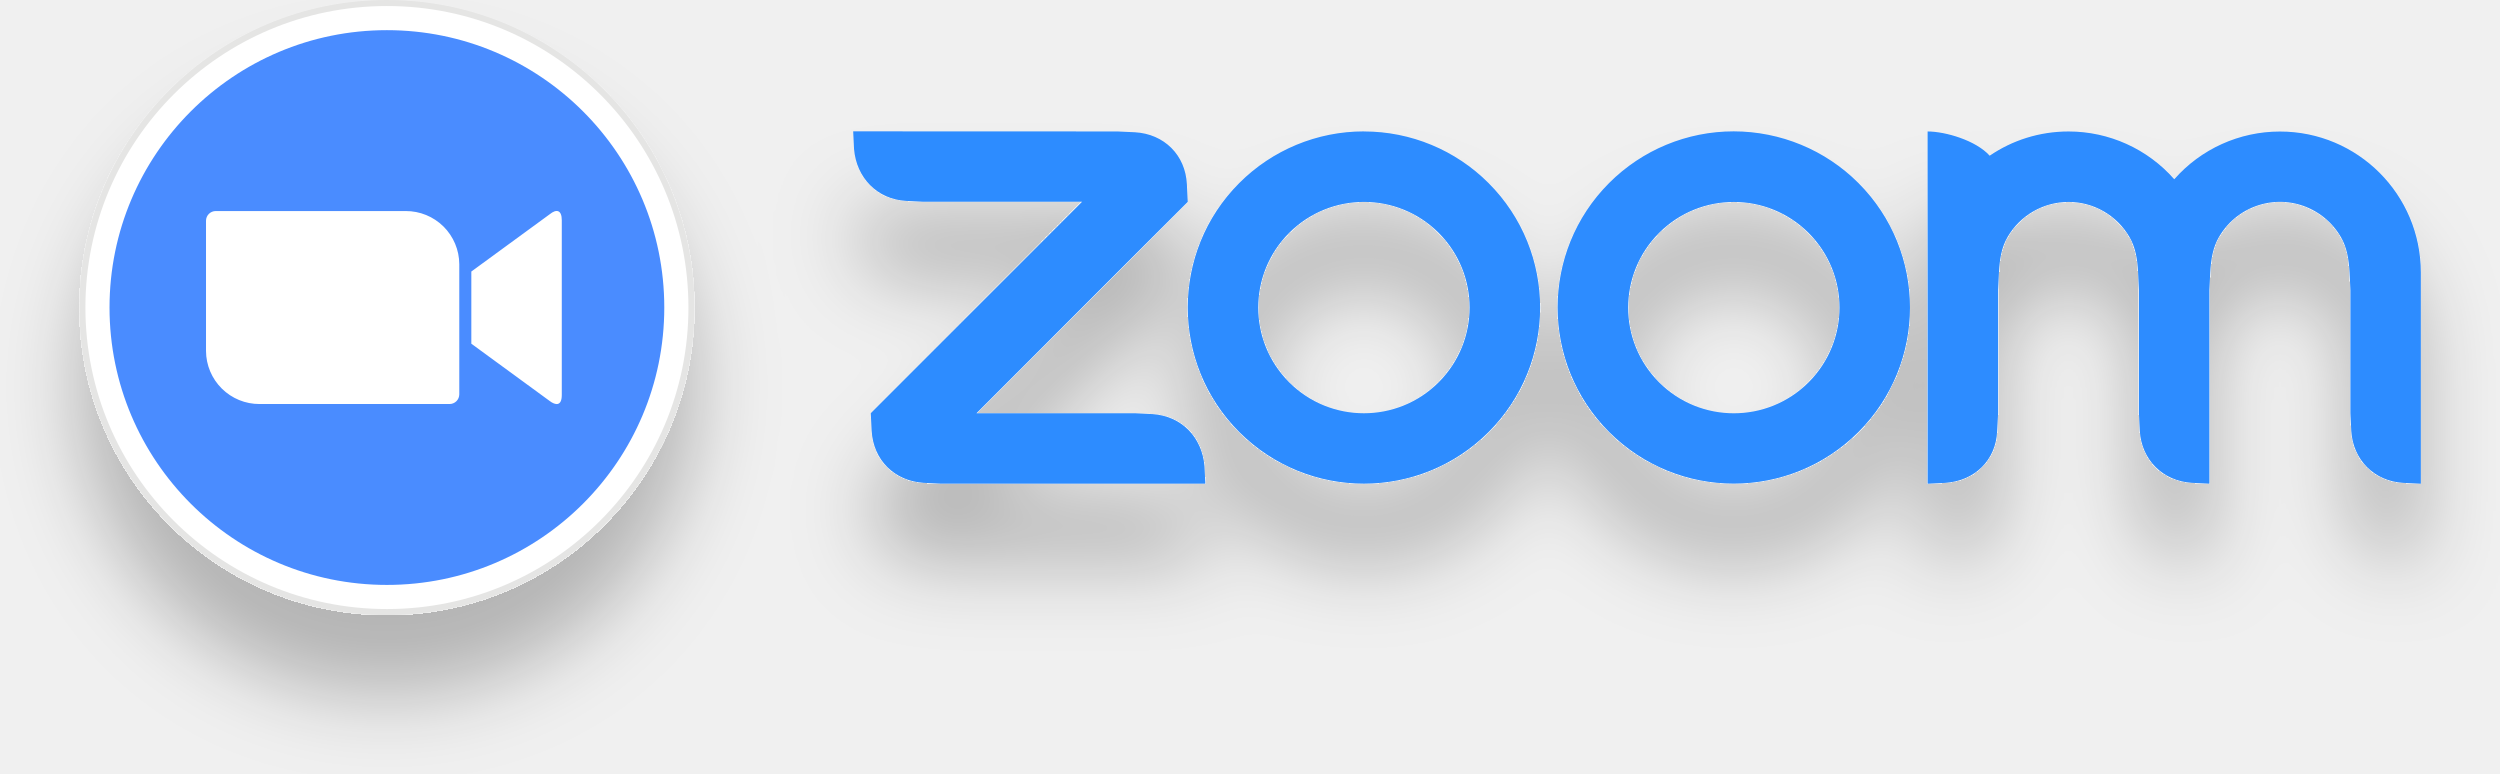
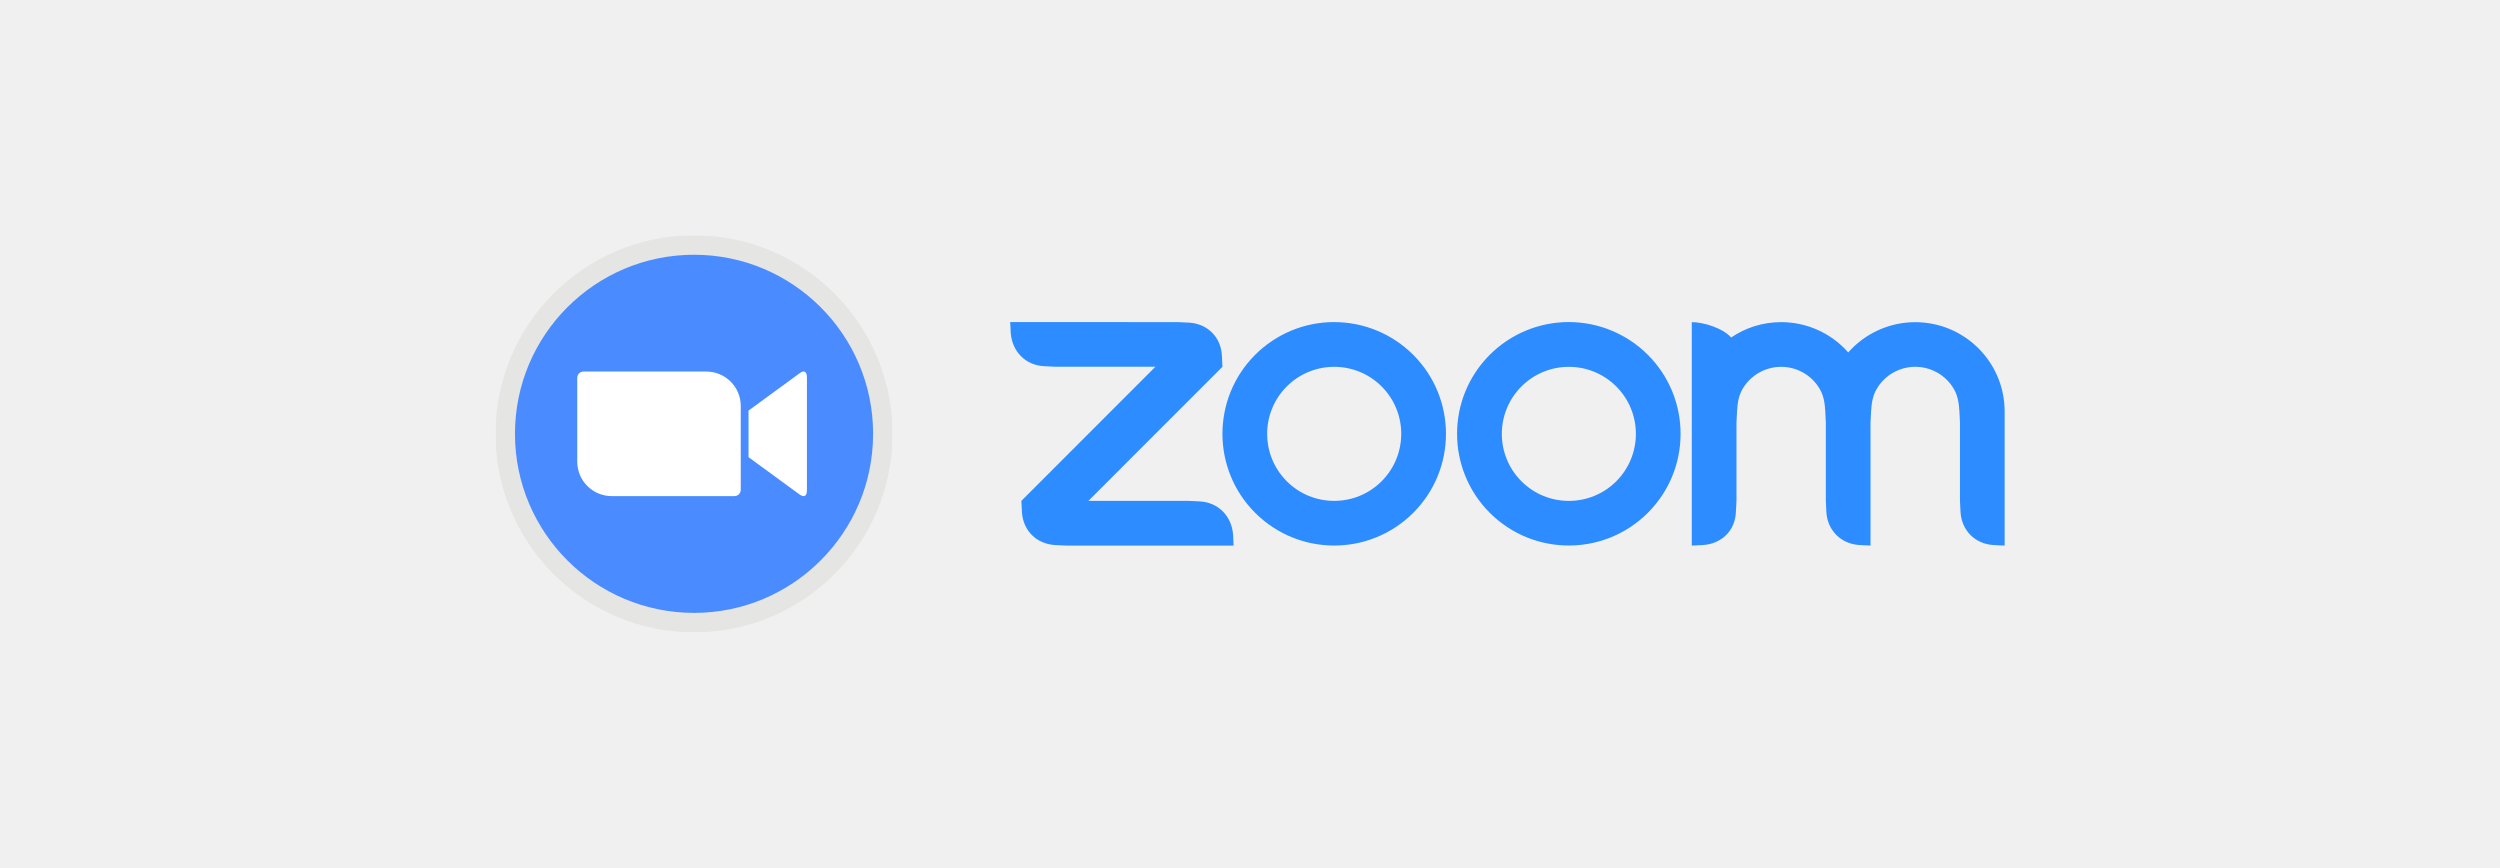
- <svg xmlns="http://www.w3.org/2000/svg" width="126" height="39" viewBox="0 0 126 39" fill="none">
-   <g filter="url(#filter0_d_464_1713)">
-     <g clip-path="url(#clip0_464_1713)">
-       <mask id="mask0_464_1713" style="mask-type:luminance" maskUnits="userSpaceOnUse" x="-28" y="-28" width="153" height="87">
-         <path d="M-27.152 -27.201H124.809V58.201H-27.152V-27.201Z" fill="white" />
+ <svg xmlns="http://www.w3.org/2000/svg" width="170" height="59" viewBox="0 0 170 59" fill="none">
+   <g clip-path="url(#clip0_464_1712)">
+     <mask id="mask0_464_1712" style="mask-type:luminance" maskUnits="userSpaceOnUse" x="6" y="-8" width="133" height="75">
+       <path d="M6.562 -7.691H138.915V66.691H6.562V-7.691Z" fill="white" />
+     </mask>
+     <g mask="url(#mask0_464_1712)">
+       <mask id="mask1_464_1712" style="mask-type:luminance" maskUnits="userSpaceOnUse" x="33" y="16" width="28" height="27">
+         <path d="M47.194 43C54.65 43 60.694 36.956 60.694 29.5C60.694 22.044 54.65 16 47.194 16C39.739 16 33.694 22.044 33.694 29.5C33.694 36.956 39.739 43 47.194 43Z" fill="white" />
      </mask>
-       <g mask="url(#mask0_464_1713)">
-         <mask id="mask1_464_1713" style="mask-type:luminance" maskUnits="userSpaceOnUse" x="4" y="0" width="31" height="31">
-           <path d="M19.5 31C28.061 31 35 24.061 35 15.5C35 6.94 28.061 0 19.5 0C10.94 0 4 6.94 4 15.5C4 24.061 10.94 31 19.5 31Z" fill="white" />
-         </mask>
-         <g mask="url(#mask1_464_1713)">
-           <path d="M3.238 -0.76H35.758V31.76H3.238V-0.76Z" fill="#E5E5E4" />
-         </g>
-         <mask id="mask2_464_1713" style="mask-type:luminance" maskUnits="userSpaceOnUse" x="4" y="0" width="31" height="31">
-           <path d="M19.501 30.696C27.893 30.696 34.697 23.892 34.697 15.5C34.697 7.107 27.893 0.304 19.501 0.304C11.108 0.304 4.305 7.107 4.305 15.5C4.305 23.892 11.108 30.696 19.501 30.696Z" fill="white" />
-         </mask>
-         <g mask="url(#mask2_464_1713)">
-           <path d="M3.543 -0.456H35.455V31.456H3.543V-0.456Z" fill="white" />
-         </g>
-         <mask id="mask3_464_1713" style="mask-type:luminance" maskUnits="userSpaceOnUse" x="5" y="1" width="29" height="29">
-           <path d="M19.5 29.48C27.221 29.48 33.48 23.221 33.48 15.5C33.48 7.779 27.221 1.52 19.5 1.52C11.779 1.52 5.52 7.779 5.52 15.5C5.52 23.221 11.779 29.48 19.5 29.48Z" fill="white" />
-         </mask>
-         <g mask="url(#mask3_464_1713)">
-           <path d="M4.758 0.76H34.238V30.24H4.758V0.76Z" fill="#4A8CFF" />
-         </g>
-         <mask id="mask4_464_1713" style="mask-type:luminance" maskUnits="userSpaceOnUse" x="10" y="10" width="19" height="11">
-           <path d="M23.755 13.685L27.706 10.798C28.051 10.517 28.314 10.582 28.314 11.102V19.907C28.314 20.49 27.986 20.424 27.706 20.211L23.755 17.323V13.685ZM10.383 11.123V17.688C10.386 18.401 10.673 19.083 11.179 19.584C11.686 20.086 12.37 20.366 13.083 20.363H22.657C22.786 20.363 22.911 20.312 23.003 20.221C23.095 20.13 23.147 20.006 23.148 19.876V13.312C23.144 12.599 22.857 11.917 22.351 11.415C21.845 10.914 21.16 10.634 20.447 10.637H10.874C10.744 10.637 10.62 10.688 10.528 10.779C10.436 10.87 10.384 10.994 10.383 11.123Z" fill="white" />
-         </mask>
-         <g mask="url(#mask4_464_1713)">
-           <path d="M9.621 9.877H29.072V21.123H9.621V9.877Z" fill="white" />
-         </g>
+       <g mask="url(#mask1_464_1712)">
+         <path d="M33.031 15.338H61.354V43.662H33.031V15.338Z" fill="#E5E5E4" />
+       </g>
+       <mask id="mask2_464_1712" style="mask-type:luminance" maskUnits="userSpaceOnUse" x="35" y="17" width="25" height="25">
+         <path d="M47.195 41.676C53.919 41.676 59.371 36.225 59.371 29.5C59.371 22.775 53.919 17.323 47.195 17.323C40.47 17.323 35.018 22.775 35.018 29.5C35.018 36.225 40.47 41.676 47.195 41.676Z" fill="white" />
+       </mask>
+       <g mask="url(#mask2_464_1712)">
+         <path d="M34.355 16.662H60.031V42.338H34.355V16.662Z" fill="#4A8CFF" />
+       </g>
+       <mask id="mask3_464_1712" style="mask-type:luminance" maskUnits="userSpaceOnUse" x="39" y="25" width="16" height="9">
+         <path d="M50.901 27.92L54.342 25.405C54.642 25.16 54.871 25.217 54.871 25.67V33.338C54.871 33.846 54.585 33.788 54.342 33.603L50.901 31.088V27.92ZM39.253 25.688V31.406C39.257 32.027 39.506 32.621 39.947 33.057C40.388 33.494 40.985 33.738 41.605 33.735H49.944C50.056 33.736 50.165 33.691 50.245 33.612C50.325 33.532 50.37 33.425 50.371 33.312V27.594C50.368 26.973 50.118 26.379 49.677 25.942C49.236 25.506 48.64 25.262 48.019 25.265H39.681C39.568 25.264 39.46 25.309 39.38 25.388C39.3 25.468 39.254 25.575 39.253 25.688Z" fill="white" />
+       </mask>
+       <g mask="url(#mask3_464_1712)">
+         <path d="M38.59 24.603H55.531V34.397H38.59V24.603Z" fill="white" />
      </g>
    </g>
-     <path fill-rule="evenodd" clip-rule="evenodd" d="M107.326 11.947C107.628 12.469 107.727 13.061 107.759 13.728L107.802 14.615V20.828L107.846 21.718C107.932 23.17 109.003 24.244 110.467 24.335L111.353 24.378V14.617L111.396 13.729C111.433 13.072 111.531 12.467 111.838 11.941C112.822 10.246 114.993 9.671 116.689 10.652C117.226 10.964 117.672 11.412 117.984 11.952C118.285 12.473 118.381 13.077 118.418 13.729L118.461 14.615V20.829L118.504 21.72C118.595 23.178 119.658 24.252 121.127 24.337L122.01 24.38V13.731C122.01 9.808 118.833 6.629 114.91 6.629C112.872 6.628 110.929 7.504 109.583 9.034C108.236 7.503 106.295 6.626 104.256 6.626C102.783 6.626 101.414 7.074 100.28 7.847C99.587 7.074 98.042 6.626 97.152 6.626V24.38L98.039 24.337C99.523 24.24 100.599 23.193 100.656 21.72L100.704 20.829V14.617L100.747 13.729C100.784 13.058 100.877 12.47 101.181 11.945C101.817 10.85 102.988 10.177 104.255 10.177C105.519 10.175 106.691 10.851 107.326 11.947ZM46.548 24.335L47.435 24.378H60.749L60.706 23.493C60.584 22.035 59.552 20.967 58.089 20.871L57.202 20.828H49.213L59.862 10.174L59.819 9.288C59.749 7.814 58.674 6.75 57.202 6.666L56.314 6.625L43 6.62L43.043 7.507C43.16 8.953 44.208 10.043 45.66 10.125L46.551 10.169H54.538L43.887 20.826L43.931 21.713C44.017 23.181 45.074 24.241 46.548 24.335ZM93.663 9.223C97.129 12.689 97.13 18.311 93.663 21.775C90.192 25.241 84.574 25.241 81.103 21.775C77.637 18.309 77.637 12.686 81.103 9.22C82.768 7.555 85.023 6.62 87.376 6.62C89.737 6.622 91.998 7.557 93.663 9.223ZM91.152 11.737C93.231 13.817 93.231 17.189 91.152 19.271C89.072 21.349 85.698 21.349 83.618 19.271C81.54 17.191 81.54 13.817 83.618 11.737C85.698 9.659 89.072 9.659 91.152 11.737ZM68.749 6.625C71.102 6.625 73.36 7.561 75.022 9.225C78.489 12.691 78.489 18.314 75.022 21.777C71.551 25.243 65.933 25.243 62.462 21.777C58.996 18.311 58.996 12.688 62.462 9.222C64.127 7.557 66.382 6.622 68.735 6.622H68.747V6.625H68.749ZM72.508 11.734C74.588 13.814 74.588 17.188 72.508 19.269C70.428 21.348 67.054 21.348 64.974 19.269C62.896 17.189 62.896 13.816 64.974 11.736C67.058 9.657 70.428 9.657 72.508 11.734Z" fill="#2D8CFF" />
  </g>
+   <path fill-rule="evenodd" clip-rule="evenodd" d="M123.748 26.459C124.007 26.905 124.091 27.413 124.119 27.983L124.156 28.742V34.06L124.193 34.822C124.267 36.065 125.184 36.984 126.437 37.062L127.195 37.099V28.744L127.232 27.984C127.264 27.422 127.347 26.904 127.61 26.454C128.452 25.004 130.311 24.511 131.762 25.351C132.222 25.618 132.603 26.001 132.87 26.463C133.128 26.909 133.21 27.426 133.241 27.984L133.278 28.742V34.061L133.315 34.823C133.393 36.071 134.303 36.99 135.56 37.063L136.316 37.1V27.986C136.316 24.628 133.596 21.908 130.239 21.908C128.495 21.907 126.832 22.657 125.68 23.965C124.527 22.655 122.866 21.905 121.121 21.905C119.86 21.905 118.688 22.288 117.718 22.95C117.125 22.288 115.803 21.905 115.041 21.905V37.1L115.8 37.063C117.07 36.98 117.991 36.084 118.04 34.823L118.081 34.061V28.744L118.118 27.984C118.149 27.41 118.229 26.907 118.489 26.458C119.033 25.52 120.035 24.944 121.12 24.944C122.201 24.943 123.205 25.521 123.748 26.459ZM71.731 37.062L72.49 37.099H83.885L83.848 36.34C83.744 35.092 82.86 34.178 81.608 34.097L80.849 34.06H74.011L83.126 24.942L83.089 24.183C83.029 22.922 82.109 22.011 80.849 21.939L80.089 21.904L68.694 21.9L68.731 22.659C68.832 23.897 69.728 24.829 70.971 24.899L71.733 24.938H78.569L69.454 34.058L69.491 34.818C69.565 36.074 70.469 36.981 71.731 37.062ZM112.054 24.128C115.021 27.094 115.022 31.906 112.054 34.871C109.084 37.837 104.275 37.837 101.305 34.871C98.339 31.904 98.339 27.092 101.305 24.125C102.73 22.7 104.66 21.9 106.674 21.9C108.695 21.901 110.629 22.702 112.054 24.128ZM109.906 26.279C111.685 28.06 111.685 30.945 109.906 32.727C108.125 34.506 105.238 34.506 103.458 32.727C101.679 30.947 101.679 28.06 103.458 26.279C105.238 24.5 108.125 24.5 109.906 26.279ZM90.732 21.904C92.746 21.904 94.678 22.706 96.1 24.129C99.068 27.096 99.068 31.908 96.1 34.872C93.13 37.838 88.321 37.838 85.351 34.872C82.385 31.906 82.385 27.093 85.351 24.127C86.776 22.702 88.706 21.901 90.72 21.901H90.73V21.904H90.732ZM93.949 26.277C95.729 28.057 95.729 30.944 93.949 32.726C92.169 34.505 89.281 34.505 87.501 32.726C85.722 30.945 85.722 28.058 87.501 26.278C89.284 24.499 92.169 24.499 93.949 26.277Z" fill="#2D8CFF" />
  <defs>
-     <filter id="filter0_d_464_1713" x="0" y="0" width="126.01" height="39" filterUnits="userSpaceOnUse" color-interpolation-filters="sRGB">
-       <feFlood flood-opacity="0" result="BackgroundImageFix" />
-       <feColorMatrix in="SourceAlpha" type="matrix" values="0 0 0 0 0 0 0 0 0 0 0 0 0 0 0 0 0 0 127 0" result="hardAlpha" />
-       <feOffset dy="4" />
-       <feGaussianBlur stdDeviation="2" />
-       <feComposite in2="hardAlpha" operator="out" />
-       <feColorMatrix type="matrix" values="0 0 0 0 0 0 0 0 0 0 0 0 0 0 0 0 0 0 0.25 0" />
-       <feBlend mode="normal" in2="BackgroundImageFix" result="effect1_dropShadow_464_1713" />
-       <feBlend mode="normal" in="SourceGraphic" in2="effect1_dropShadow_464_1713" result="shape" />
-     </filter>
-     <clipPath id="clip0_464_1713">
-       <rect width="31" height="31" fill="white" transform="translate(4)" />
+     <clipPath id="clip0_464_1712">
+       <rect width="27" height="27" fill="white" transform="translate(33.6943 16)" />
    </clipPath>
  </defs>
</svg>
